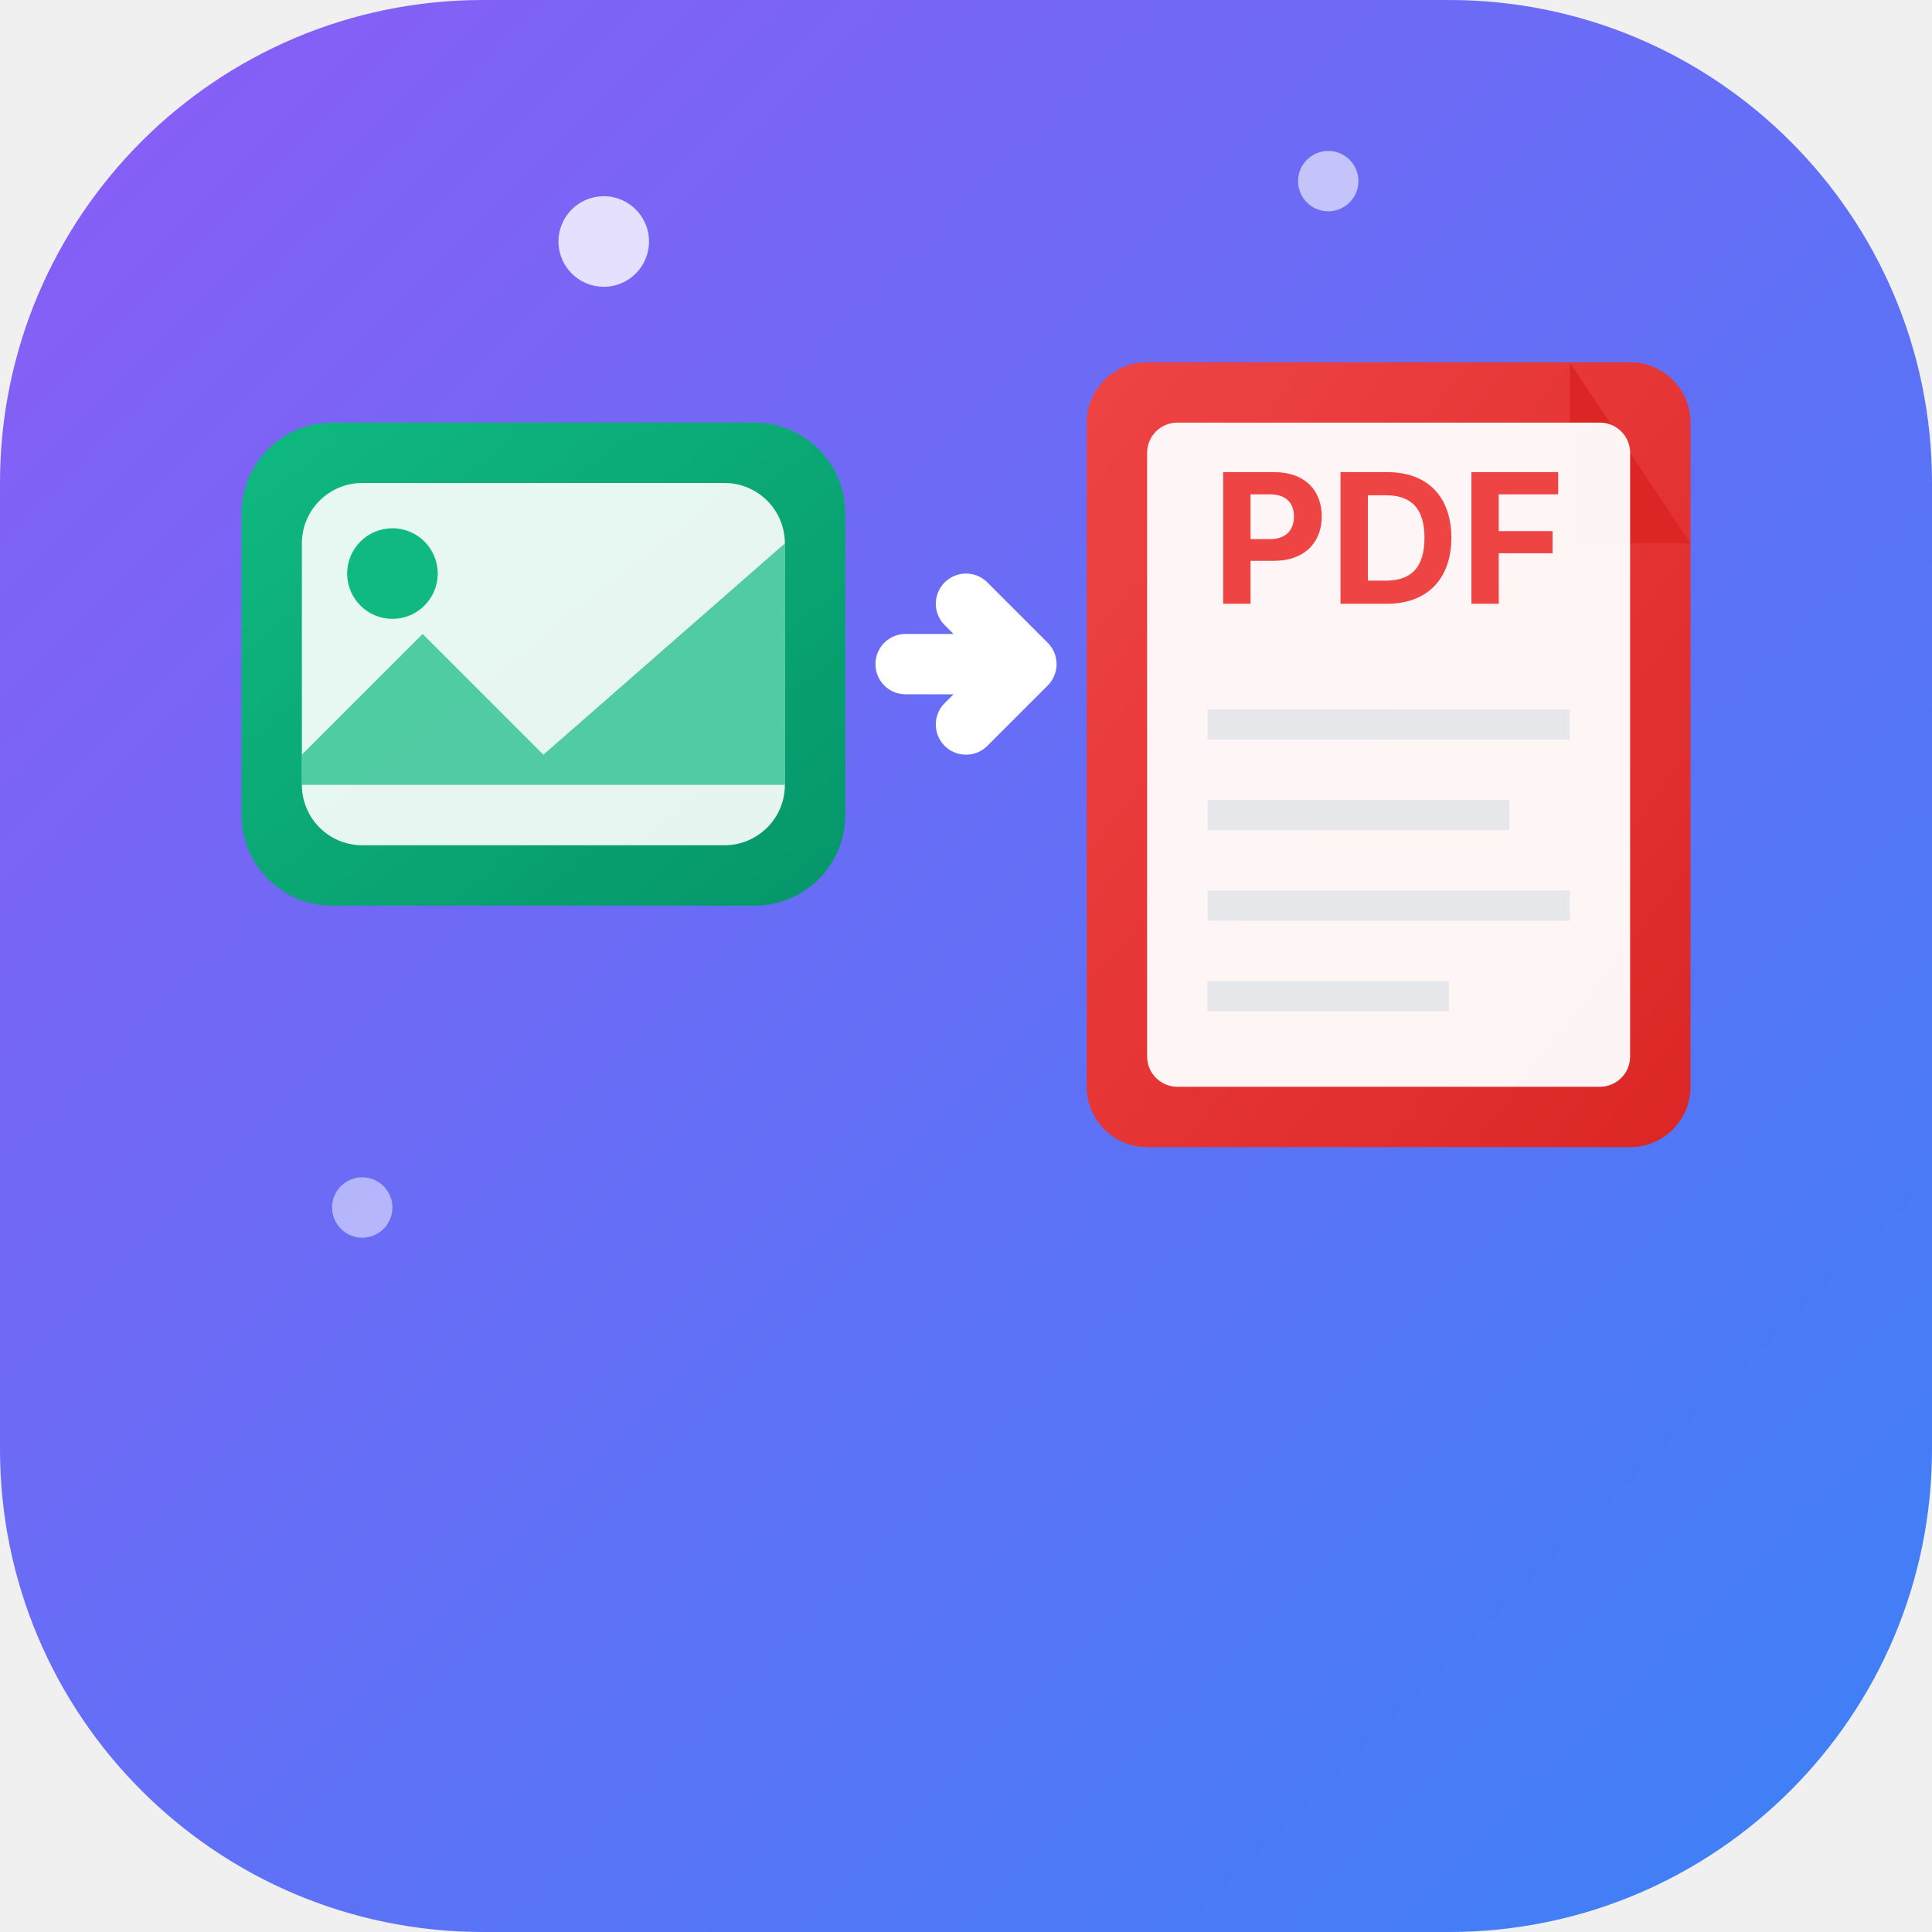
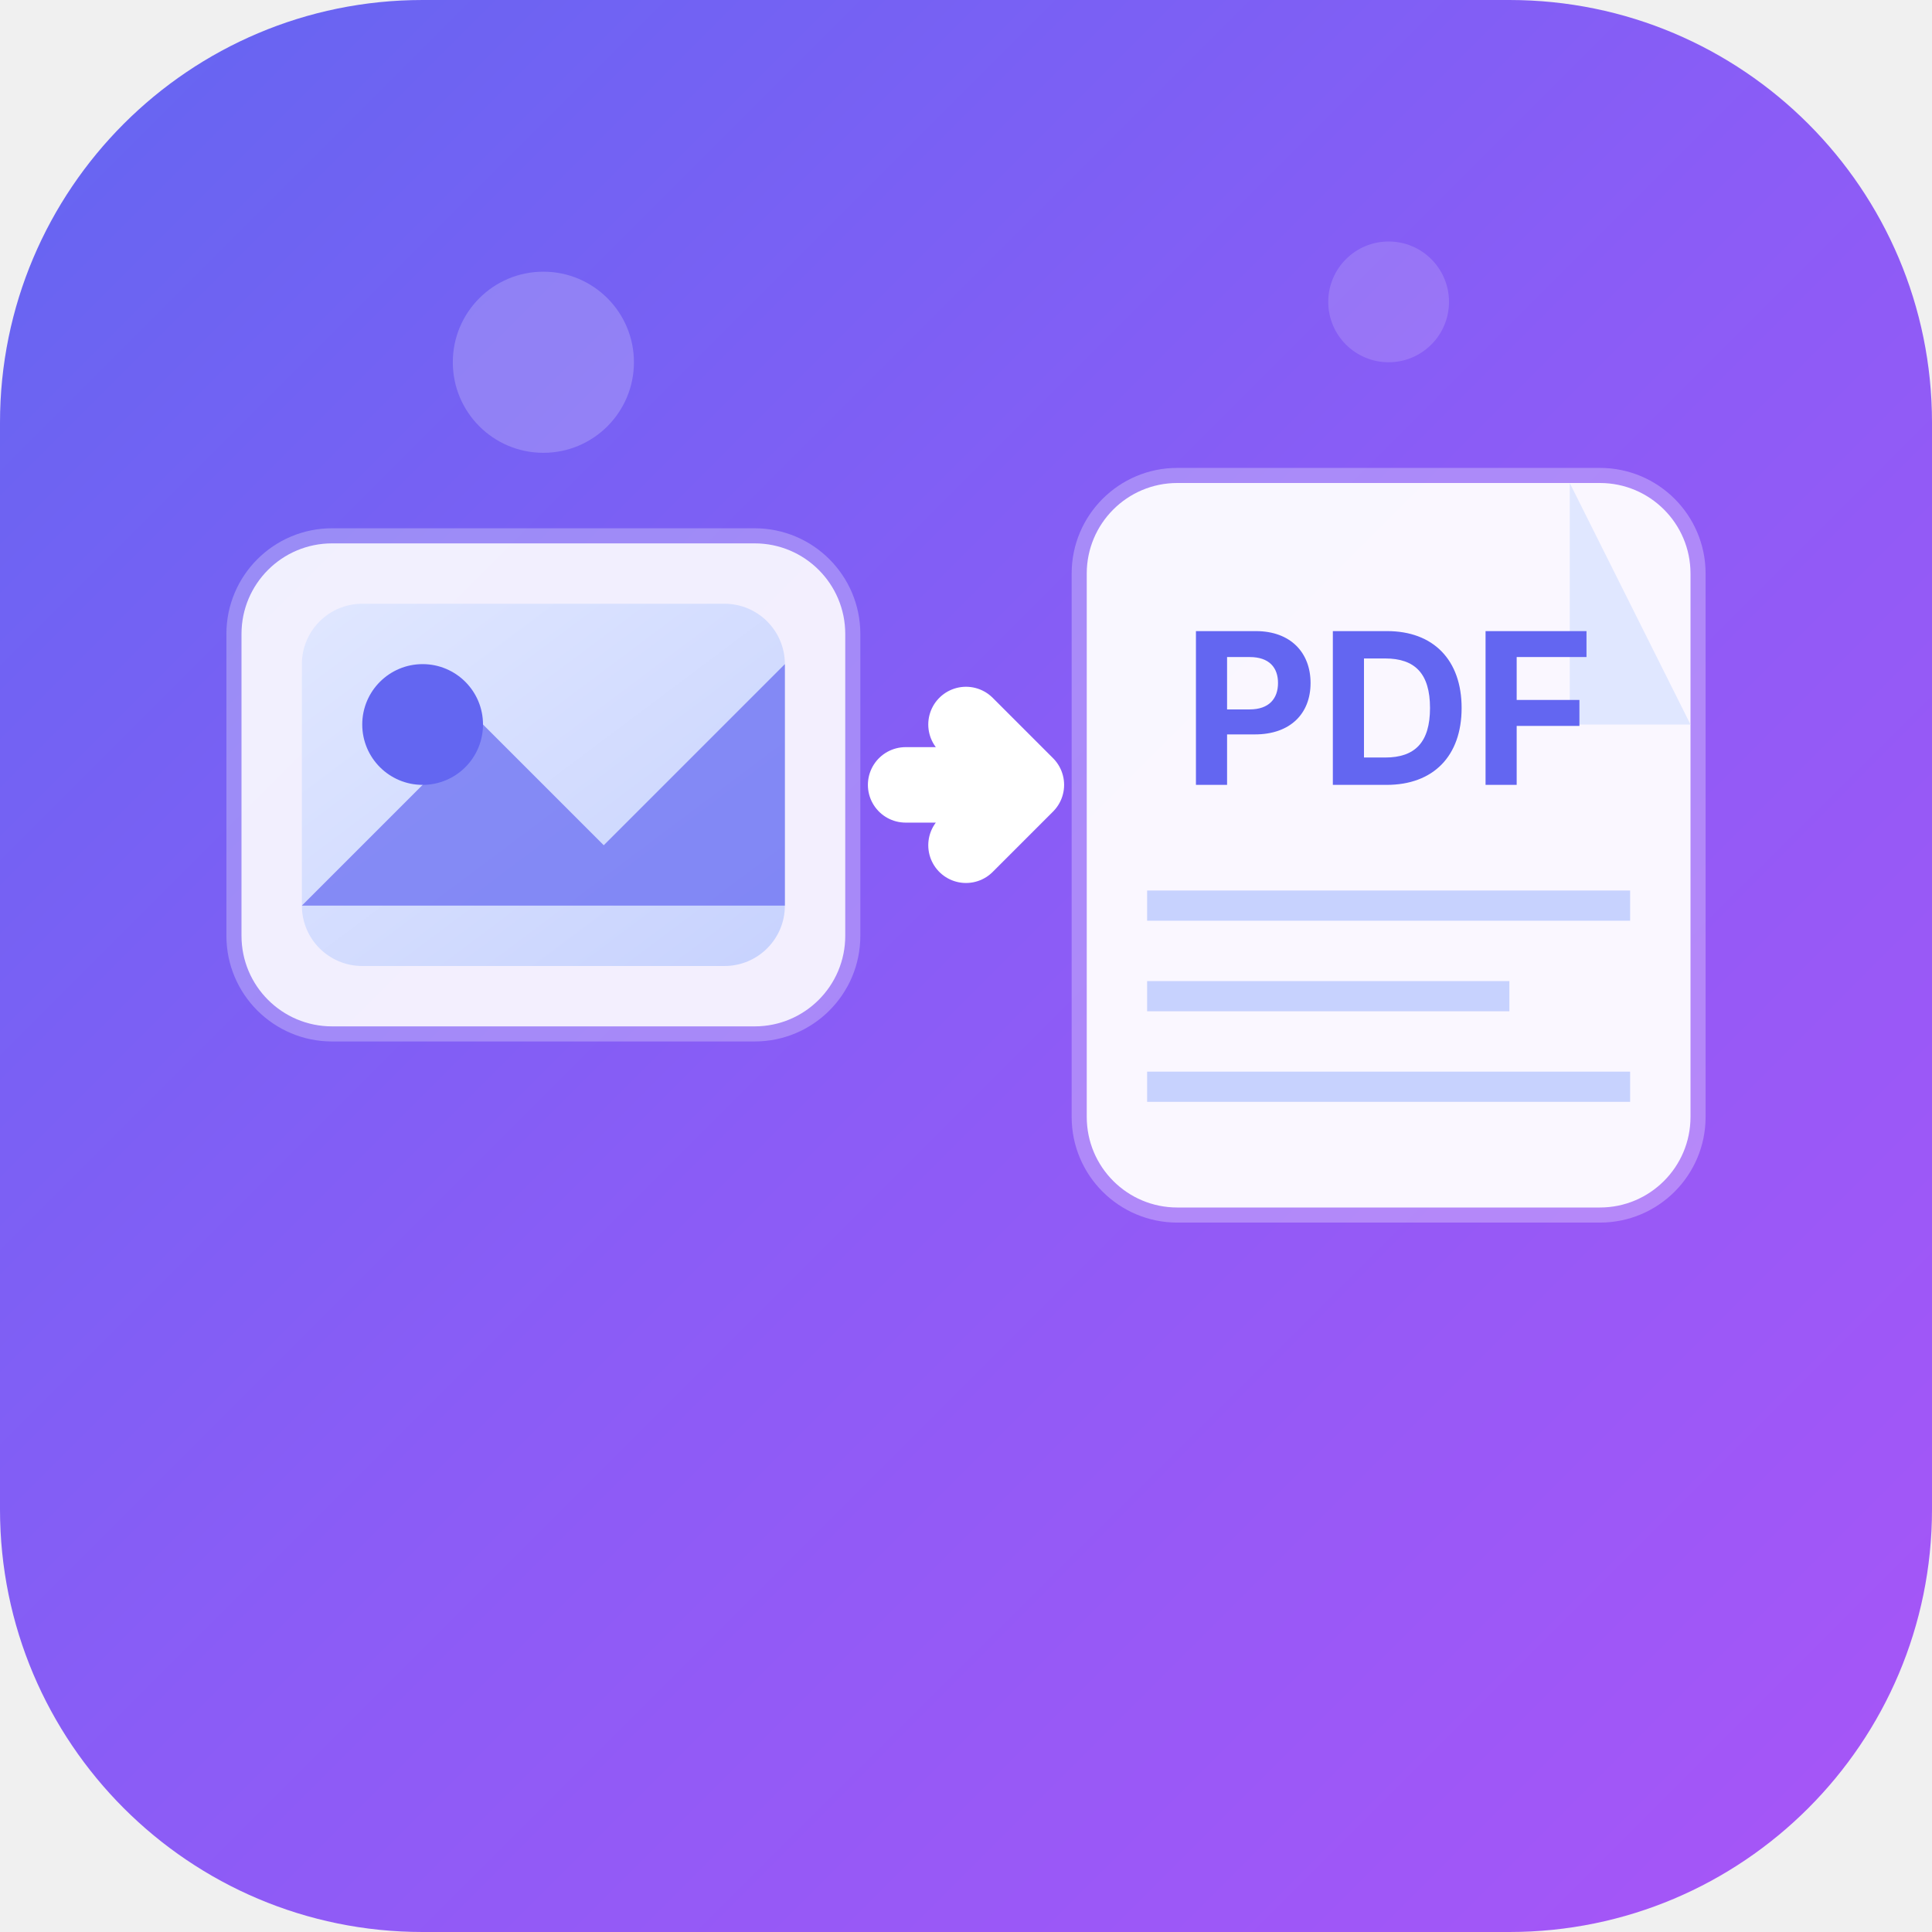
<svg xmlns="http://www.w3.org/2000/svg" width="64" height="64" viewBox="0 0 64 64" fill="none">
  <defs>
    <linearGradient id="bgGrad" x1="0%" y1="0%" x2="100%" y2="100%">
-       <stop offset="0%" style="stop-color:#8B5CF6;stop-opacity:1" />
-       <stop offset="100%" style="stop-color:#3B82F6;stop-opacity:1" />
+       <stop offset="0%" style="stop-color:#6366F1;stop-opacity:1" />
+       <stop offset="50%" style="stop-color:#8B5CF6;stop-opacity:1" />
+       <stop offset="100%" style="stop-color:#A855F7;stop-opacity:1" />
    </linearGradient>
-     <linearGradient id="imgGrad" x1="0%" y1="0%" x2="100%" y2="100%">
-       <stop offset="0%" style="stop-color:#10B981;stop-opacity:1" />
-       <stop offset="100%" style="stop-color:#059669;stop-opacity:1" />
-     </linearGradient>
-     <linearGradient id="pdfGrad" x1="0%" y1="0%" x2="100%" y2="100%">
-       <stop offset="0%" style="stop-color:#EF4444;stop-opacity:1" />
-       <stop offset="100%" style="stop-color:#DC2626;stop-opacity:1" />
+     <linearGradient id="imageGrad" x1="0%" y1="0%" x2="100%" y2="100%">
+       <stop offset="0%" style="stop-color:#E0E7FF;stop-opacity:1" />
+       <stop offset="100%" style="stop-color:#C7D2FE;stop-opacity:1" />
    </linearGradient>
  </defs>
-   <rect width="64" height="64" rx="16" fill="url(#bgGrad)" />
-   <rect x="8" y="14" width="20" height="16" rx="3" fill="url(#imgGrad)" />
-   <rect x="10" y="16" width="16" height="12" rx="2" fill="white" opacity="0.9" />
-   <circle cx="13" cy="19" r="1.5" fill="#10B981" />
-   <path d="M10 25 L14 21 L18 25 L26 18 L26 26 L10 26 Z" fill="#10B981" opacity="0.7" />
-   <path d="M30 22 L34 22 M32 20 L34 22 L32 24" stroke="white" stroke-width="2" stroke-linecap="round" stroke-linejoin="round" />
-   <rect x="36" y="12" width="20" height="26" rx="2" fill="url(#pdfGrad)" />
-   <path d="M52 12 L52 18 L56 18 Z" fill="#DC2626" />
-   <rect x="38" y="14" width="16" height="22" rx="1" fill="white" opacity="0.95" />
-   <text x="46" y="20" text-anchor="middle" fill="#EF4444" font-family="Inter, sans-serif" font-size="6" font-weight="bold">PDF</text>
-   <line x1="40" y1="24" x2="52" y2="24" stroke="#E5E7EB" stroke-width="1" />
-   <line x1="40" y1="27" x2="50" y2="27" stroke="#E5E7EB" stroke-width="1" />
-   <line x1="40" y1="30" x2="52" y2="30" stroke="#E5E7EB" stroke-width="1" />
-   <line x1="40" y1="33" x2="48" y2="33" stroke="#E5E7EB" stroke-width="1" />
-   <circle cx="20" cy="8" r="1.5" fill="white" opacity="0.8" />
-   <circle cx="44" cy="6" r="1" fill="white" opacity="0.6" />
-   <circle cx="12" cy="40" r="1" fill="white" opacity="0.5" />
+   <rect width="64" height="64" rx="14" fill="url(#bgGrad)" />
+   <rect x="8" y="18" width="20" height="16" rx="3" fill="white" opacity="0.9" stroke="rgba(255,255,255,0.3)" stroke-width="1" />
+   <rect x="10" y="20" width="16" height="12" rx="2" fill="url(#imageGrad)" />
+   <circle cx="14" cy="24" r="2" fill="#6366F1" />
+   <path d="M10 30 L16 24 L20 28 L26 22 L26 30 L10 30 Z" fill="#6366F1" opacity="0.7" />
+   <path d="M30 26 L34 26 M32 24 L34 26 L32 28" stroke="white" stroke-width="2.5" stroke-linecap="round" stroke-linejoin="round" />
+   <rect x="36" y="16" width="20" height="24" rx="3" fill="white" opacity="0.95" stroke="rgba(255,255,255,0.3)" stroke-width="1" />
+   <path d="M52 16 L52 24 L56 24 Z" fill="#E0E7FF" />
+   <text x="46" y="26" text-anchor="middle" fill="#6366F1" font-family="Inter, system-ui, sans-serif" font-size="7" font-weight="bold">PDF</text>
+   <line x1="38" y1="30" x2="54" y2="30" stroke="#C7D2FE" stroke-width="1" />
+   <line x1="38" y1="33" x2="50" y2="33" stroke="#C7D2FE" stroke-width="1" />
+   <line x1="38" y1="36" x2="54" y2="36" stroke="#C7D2FE" stroke-width="1" />
+   <circle cx="18" cy="12" r="3" fill="white" opacity="0.2" />
+   <circle cx="46" cy="10" r="2" fill="white" opacity="0.15" />
</svg>
